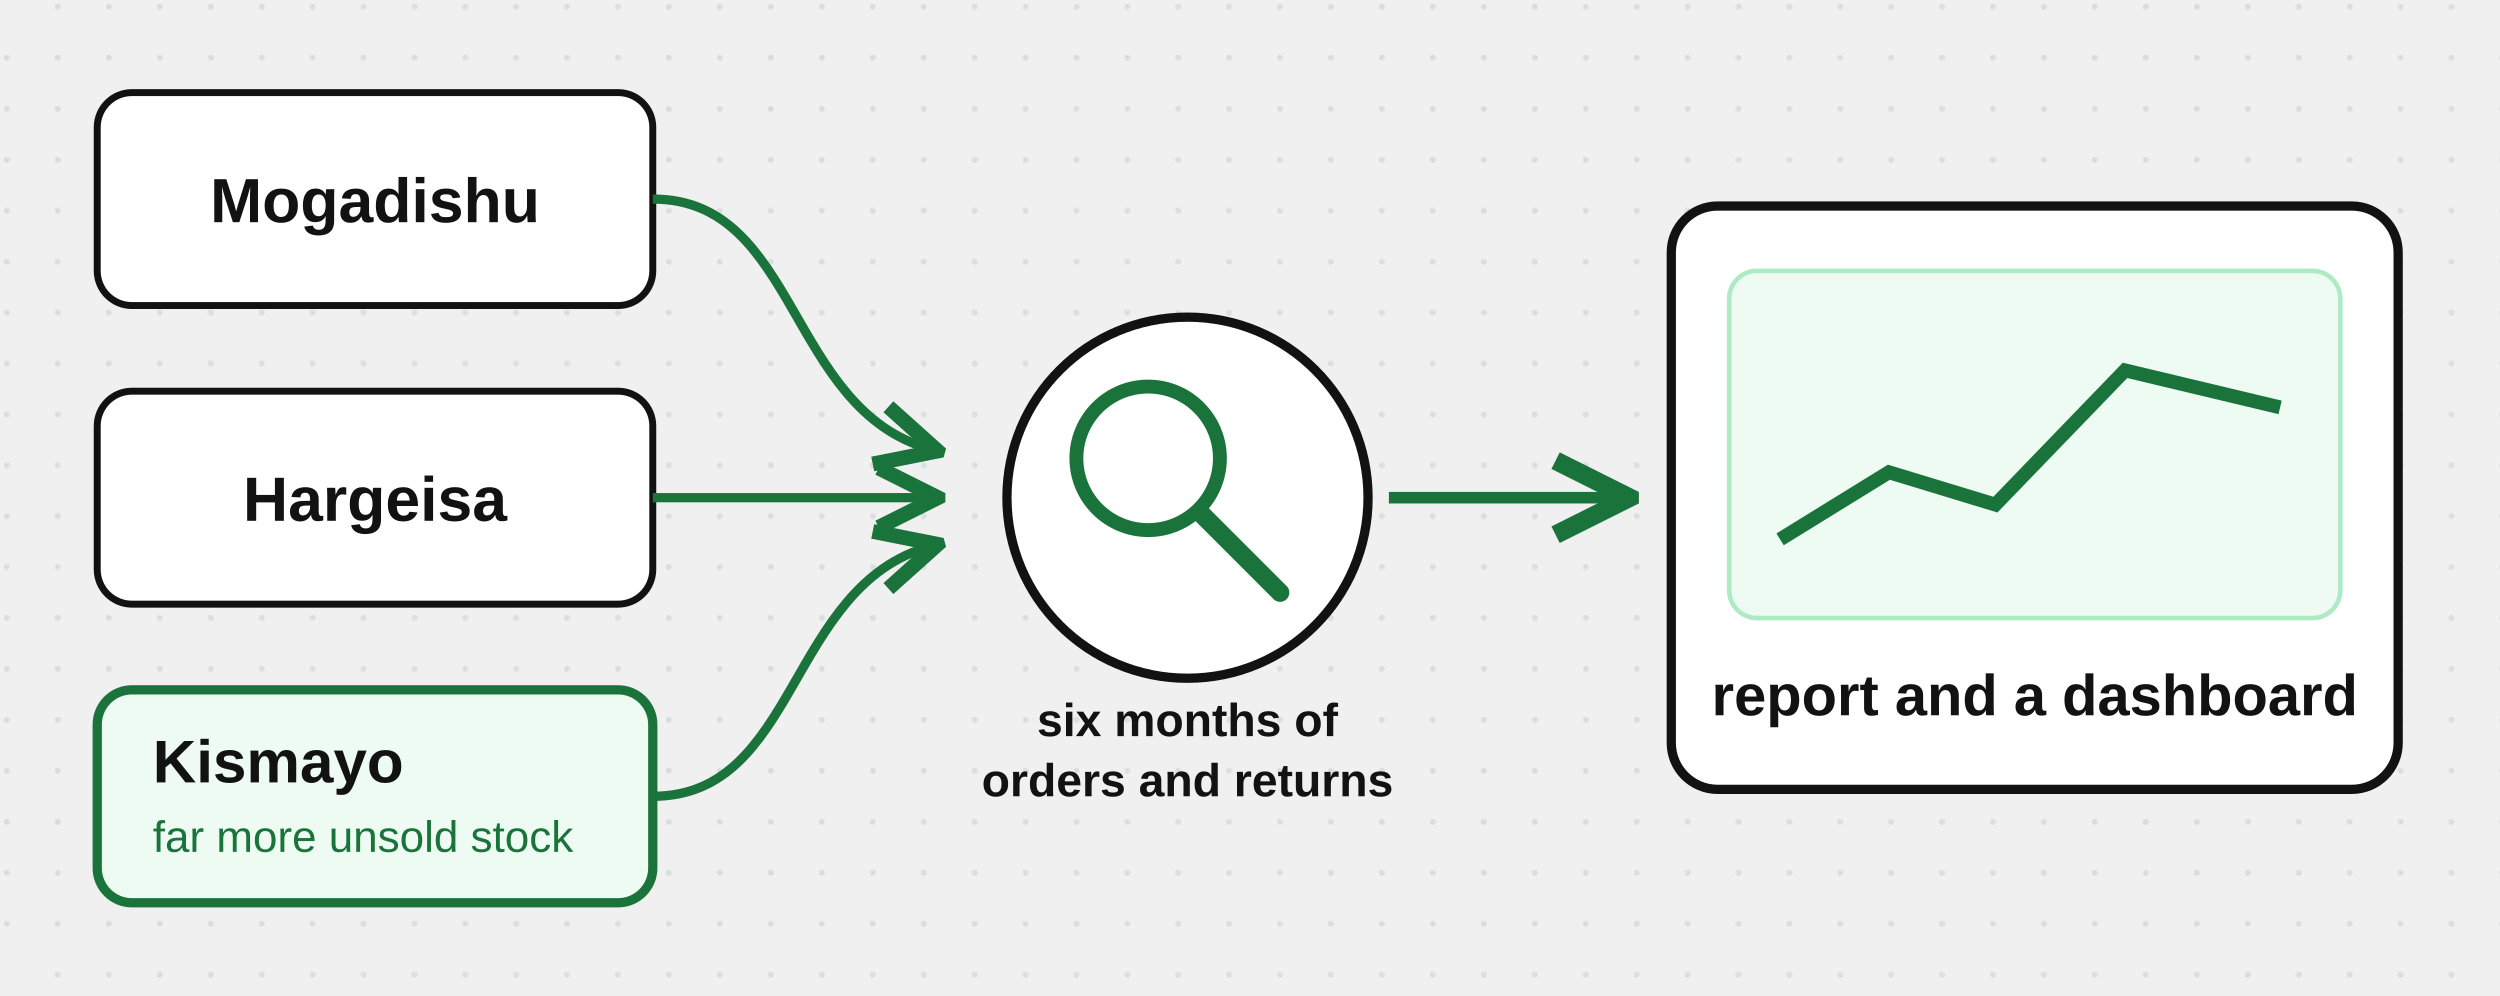
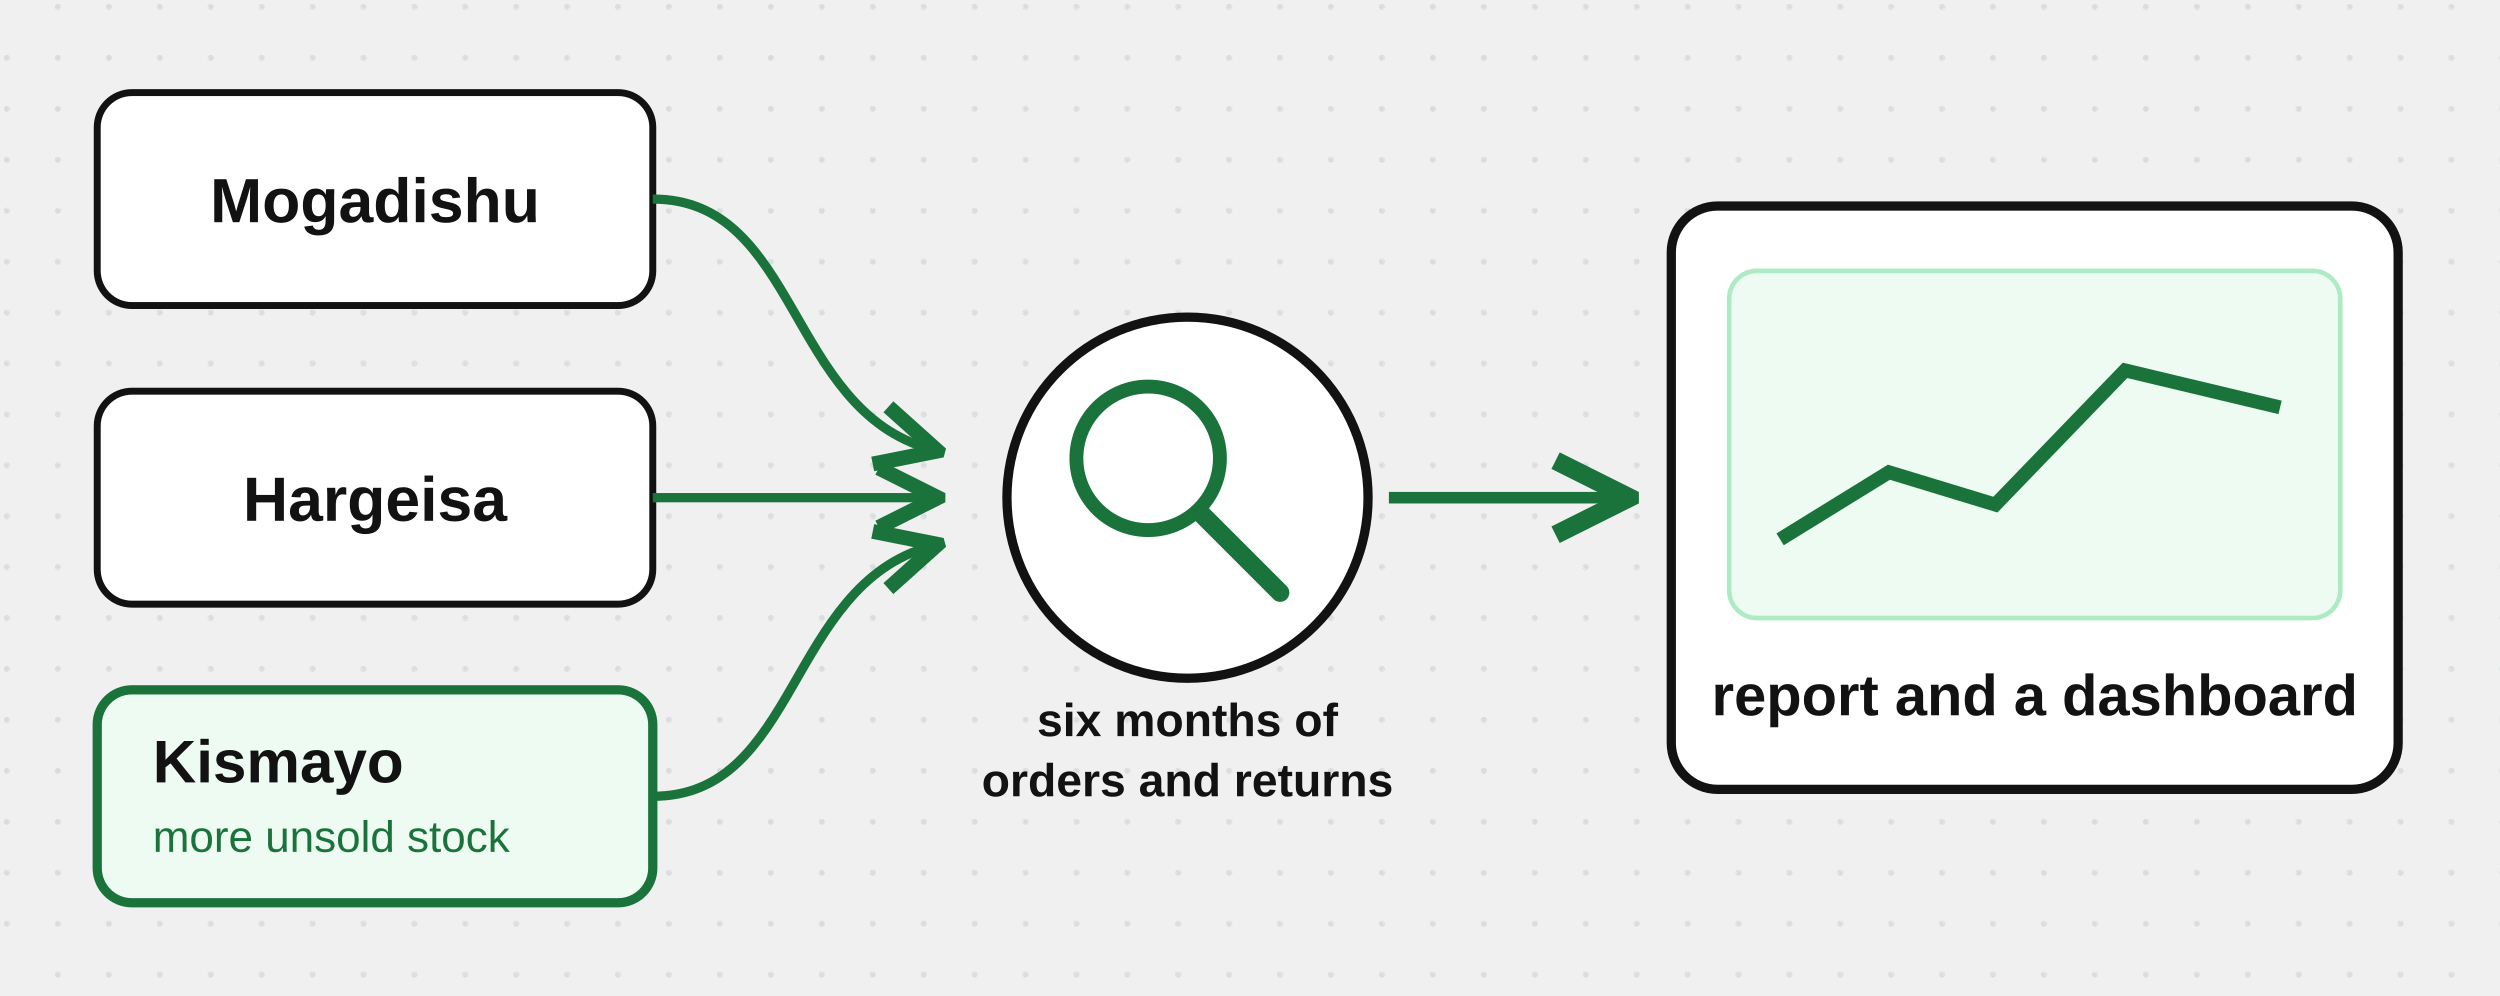
<svg xmlns="http://www.w3.org/2000/svg" viewBox="0 0 1080 430" role="img" aria-labelledby="e-title e-desc">
  <defs>
    <pattern id="e-dots" width="22" height="22" patternUnits="userSpaceOnUse">
      <circle cx="3" cy="3" r="1.3" fill="#D7DDDD" />
    </pattern>
    <marker id="e-arrow" viewBox="0 0 10 10" refX="8" refY="5" markerWidth="8" markerHeight="8" orient="auto">
      <path d="M1 1 9 5 1 9" fill="none" stroke="#1A733A" stroke-width="2" />
    </marker>
  </defs>
  <rect width="1080" height="430" rx="24" fill="url(#e-dots)" />
  <g font-family="Geist,Arial,sans-serif">
    <g transform="translate(42 40)">
      <rect width="240" height="92" rx="15" fill="#fff" stroke="#121212" stroke-width="3" />
      <text x="120" y="56" text-anchor="middle" font-size="27" font-weight="600" fill="#121212">Mogadishu</text>
    </g>
    <g transform="translate(42 169)">
      <rect width="240" height="92" rx="15" fill="#fff" stroke="#121212" stroke-width="3" />
      <text x="120" y="56" text-anchor="middle" font-size="27" font-weight="600" fill="#121212">Hargeisa</text>
    </g>
    <g transform="translate(42 298)">
      <rect width="240" height="92" rx="15" fill="#EDFBF2" stroke="#1A733A" stroke-width="4" />
      <text x="24" y="40" font-size="26" font-weight="600" fill="#121212">Kismayo</text>
-       <text x="24" y="70" font-size="19" font-weight="500" fill="#1A733A">far more unsold stock</text>
+       <text x="24" y="70" font-size="19" font-weight="500" fill="#1A733A">more unsold stock</text>
    </g>
  </g>
  <g fill="none" stroke="#1A733A" stroke-width="4" marker-end="url(#e-arrow)">
    <path d="M282 86 C345 86 340 177 402 194" />
    <path d="M282 215 H402" />
    <path d="M282 344 C345 344 340 253 402 236" />
  </g>
  <g transform="translate(408 136)" font-family="Geist,Arial,sans-serif">
    <circle cx="105" cy="79" r="78" fill="#fff" stroke="#121212" stroke-width="4" />
    <circle cx="88" cy="62" r="31" fill="none" stroke="#1A733A" stroke-width="6" />
    <path d="M111 86 L145 120" stroke="#1A733A" stroke-width="8" stroke-linecap="round" />
    <text x="105" y="182" text-anchor="middle" font-size="20" font-weight="600" fill="#121212">six months of</text>
    <text x="105" y="208" text-anchor="middle" font-size="20" font-weight="600" fill="#121212">orders and returns</text>
  </g>
  <path d="M600 215 H700" fill="none" stroke="#1A733A" stroke-width="5" marker-end="url(#e-arrow)" />
  <g transform="translate(722 89)" font-family="Geist,Arial,sans-serif">
    <rect width="314" height="252" rx="20" fill="#fff" stroke="#121212" stroke-width="4" />
    <rect x="25" y="28" width="264" height="150" rx="12" fill="#EDFBF2" stroke="#AEEBC5" stroke-width="2" />
    <path d="M47 144 L94 115 L140 129 L196 71 L263 87" fill="none" stroke="#1A733A" stroke-width="6" />
    <text x="157" y="220" text-anchor="middle" font-size="25" font-weight="600" fill="#121212">report and a dashboard</text>
  </g>
</svg>
